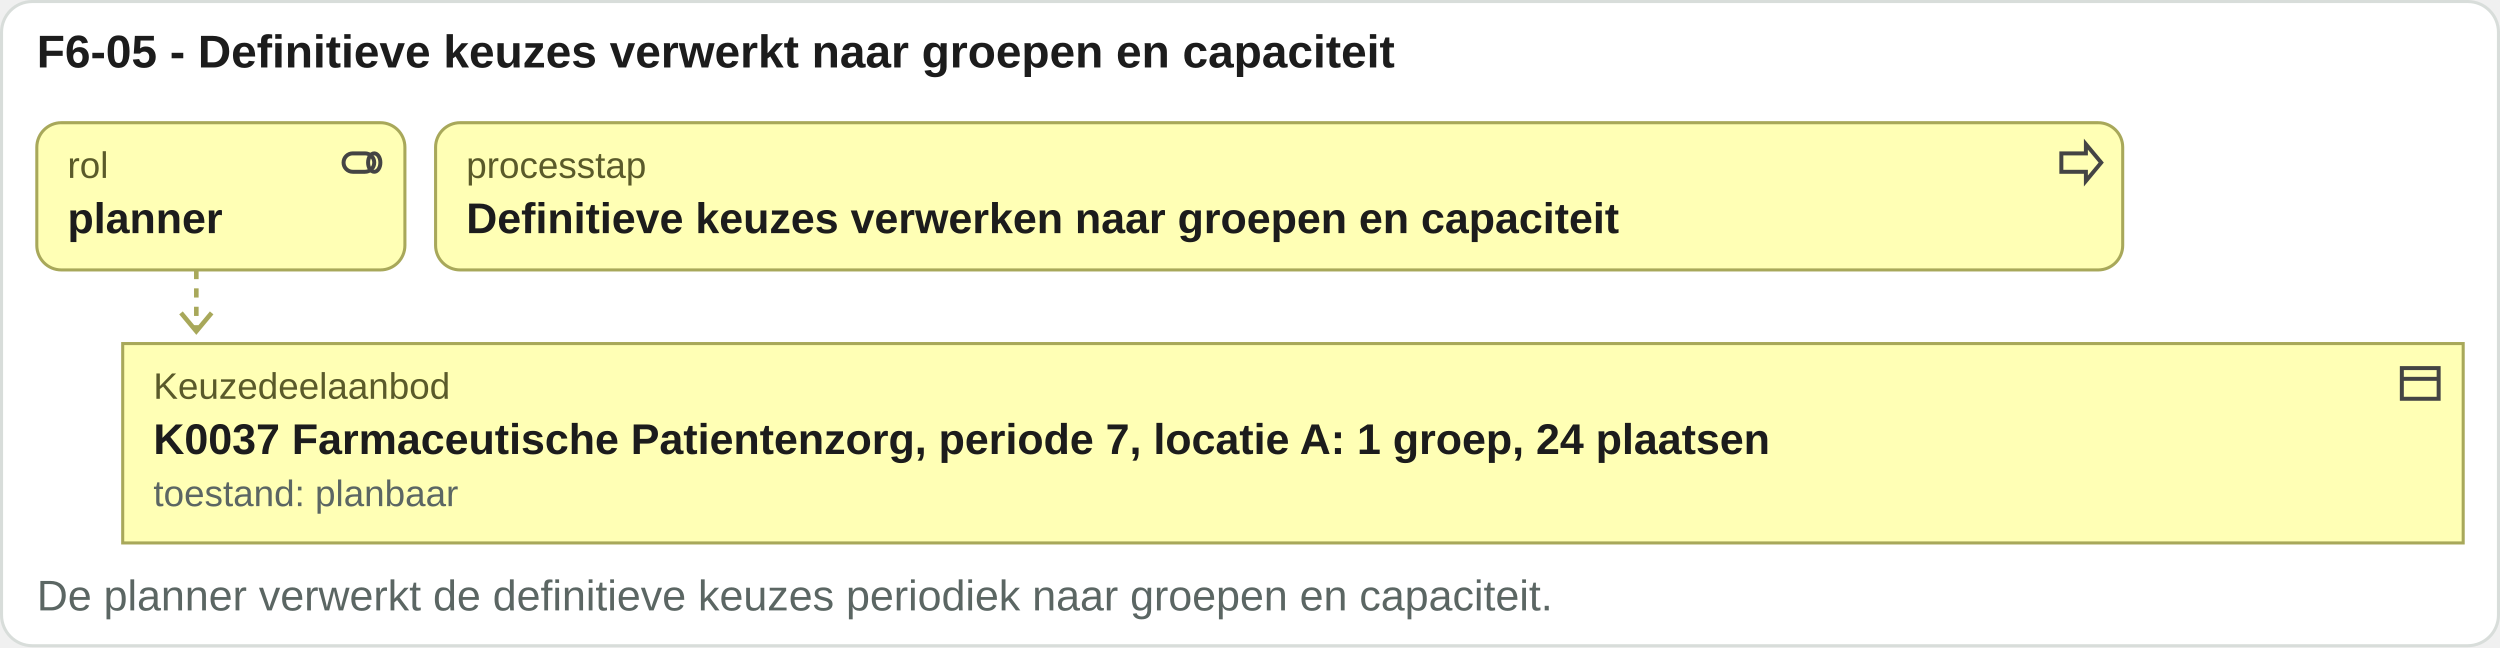
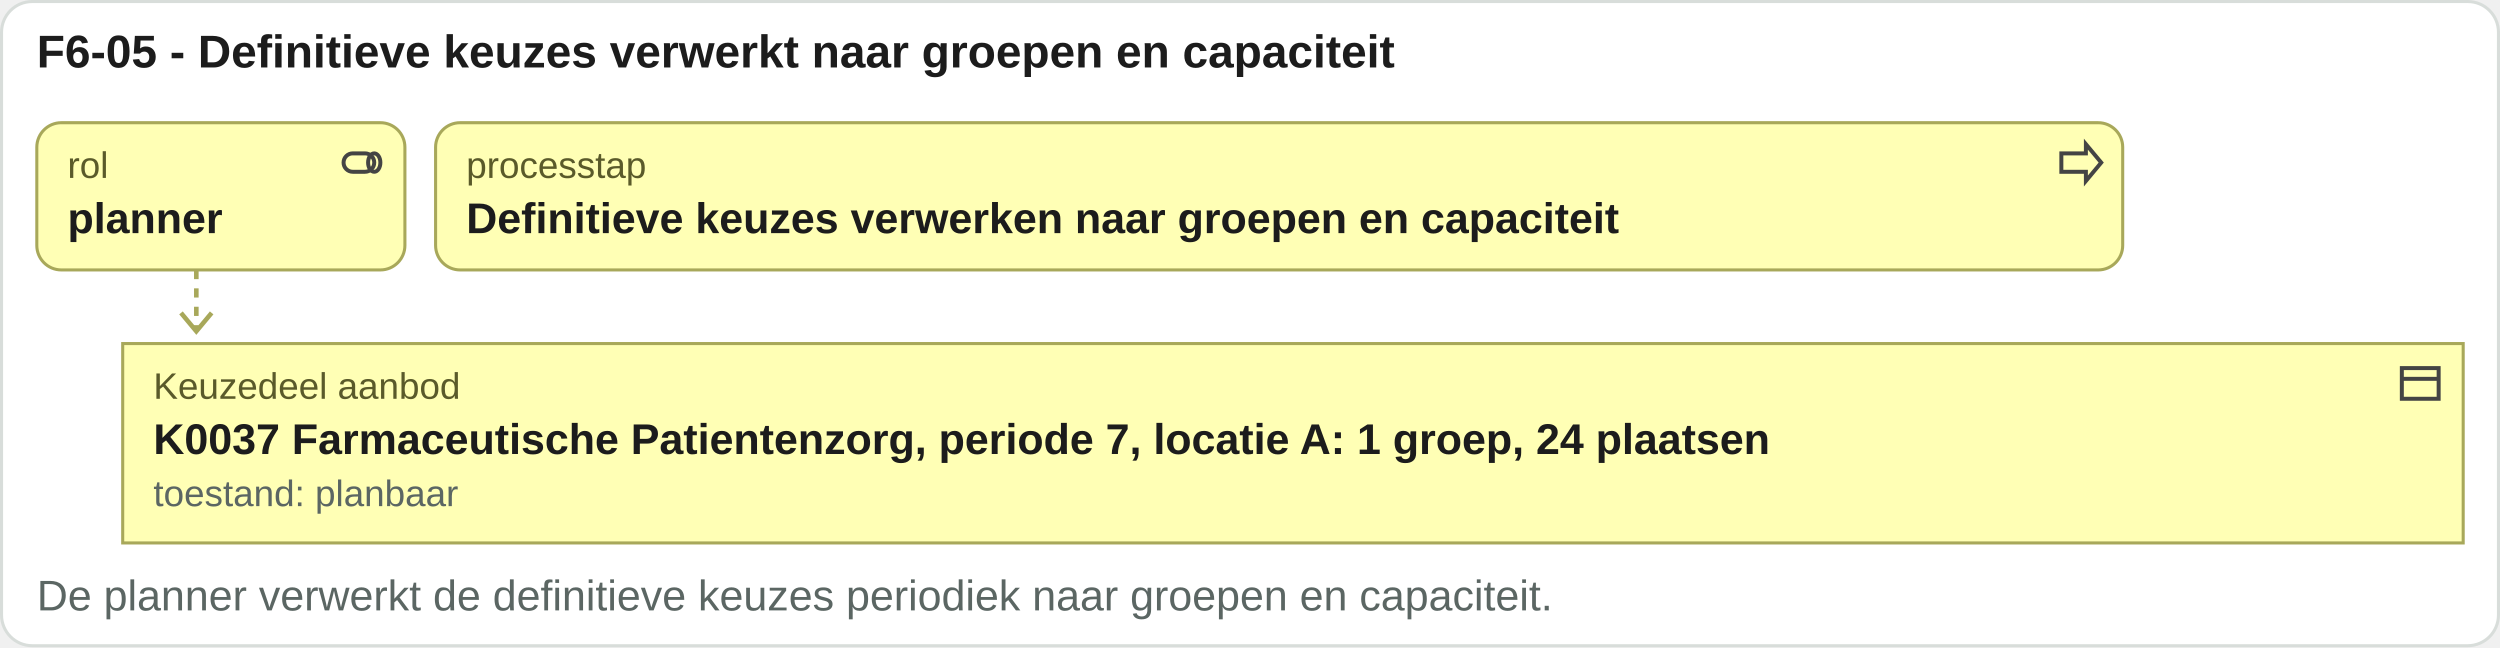
<svg xmlns="http://www.w3.org/2000/svg" viewBox="0 0 815 211" width="815" height="211">
  <rect x="0.5" y="0.5" width="814" height="210" rx="10" fill="#ffffff" stroke="#d8ddda" />
  <text x="12" y="22" font-family="Arial, Helvetica, sans-serif" font-size="15" font-weight="bold" fill="#1c1c1c" text-anchor="start">F6-05 - Definitieve keuzes verwerkt naar groepen en capaciteit</text>
  <rect x="12" y="40" width="120" height="48" rx="8" fill="#ffffb5" stroke="#a8a85a" />
  <g transform="translate(110,45)" fill="none" stroke="#444" stroke-width="1.3">
    <rect x="2" y="5" width="10" height="6" rx="3" />
    <ellipse cx="12" cy="8" rx="2" ry="3" />
  </g>
  <text x="22" y="58" font-family="Arial, Helvetica, sans-serif" font-size="12" fill="#5a5a2a" text-anchor="start">rol</text>
  <text x="22" y="76" font-family="Arial, Helvetica, sans-serif" font-size="14" font-weight="bold" fill="#1c1c1c" text-anchor="start">planner</text>
  <rect x="142" y="40" width="550" height="48" rx="8" fill="#ffffb5" stroke="#a8a85a" />
  <g transform="translate(670,45)" fill="none" stroke="#444" stroke-width="1.3">
    <path d="M2 5h8V2l5 6-5 6v-3H2z" />
  </g>
  <text x="152" y="58" font-family="Arial, Helvetica, sans-serif" font-size="12" fill="#5a5a2a" text-anchor="start">processtap</text>
  <text x="152" y="76" font-family="Arial, Helvetica, sans-serif" font-size="14" font-weight="bold" fill="#1c1c1c" text-anchor="start">Definitieve keuzes verwerken naar groepen en capaciteit</text>
  <path d="M64 88 V108" stroke="#a8a85a" stroke-width="1.5" stroke-dasharray="3 3" />
  <path d="M59 102 l5 6 5 -6" fill="none" stroke="#a8a85a" stroke-width="1.5" />
  <rect x="40" y="112" width="763" height="65" rx="0" fill="#ffffb5" stroke="#a8a85a" />
  <g transform="translate(781,117)" fill="none" stroke="#444" stroke-width="1.3">
    <rect x="2" y="3" width="12" height="10" />
    <path d="M2 6.5h12" />
  </g>
-   <text x="50" y="130" font-family="Arial, Helvetica, sans-serif" font-size="12" fill="#5a5a2a" text-anchor="start">Keuzedeelaanbod</text>
+   <text x="50" y="130" font-family="Arial, Helvetica, sans-serif" font-size="12" fill="#5a5a2a" text-anchor="start">Keuzedeel aanbod</text>
  <text x="50" y="148" font-family="Arial, Helvetica, sans-serif" font-size="14" font-weight="bold" fill="#1c1c1c" text-anchor="start">K0037 Farmaceutische Patientenzorg, periode 7, locatie A: 1 groep, 24 plaatsen</text>
  <text x="50" y="165" font-family="Arial, Helvetica, sans-serif" font-size="12" fill="#5b6663" text-anchor="start">toestand: planbaar</text>
  <text x="12" y="199" font-family="Arial, Helvetica, sans-serif" font-size="14" fill="#5b6663" text-anchor="start">De planner verwerkt de definitieve keuzes periodiek naar groepen en capaciteit.</text>
</svg>
